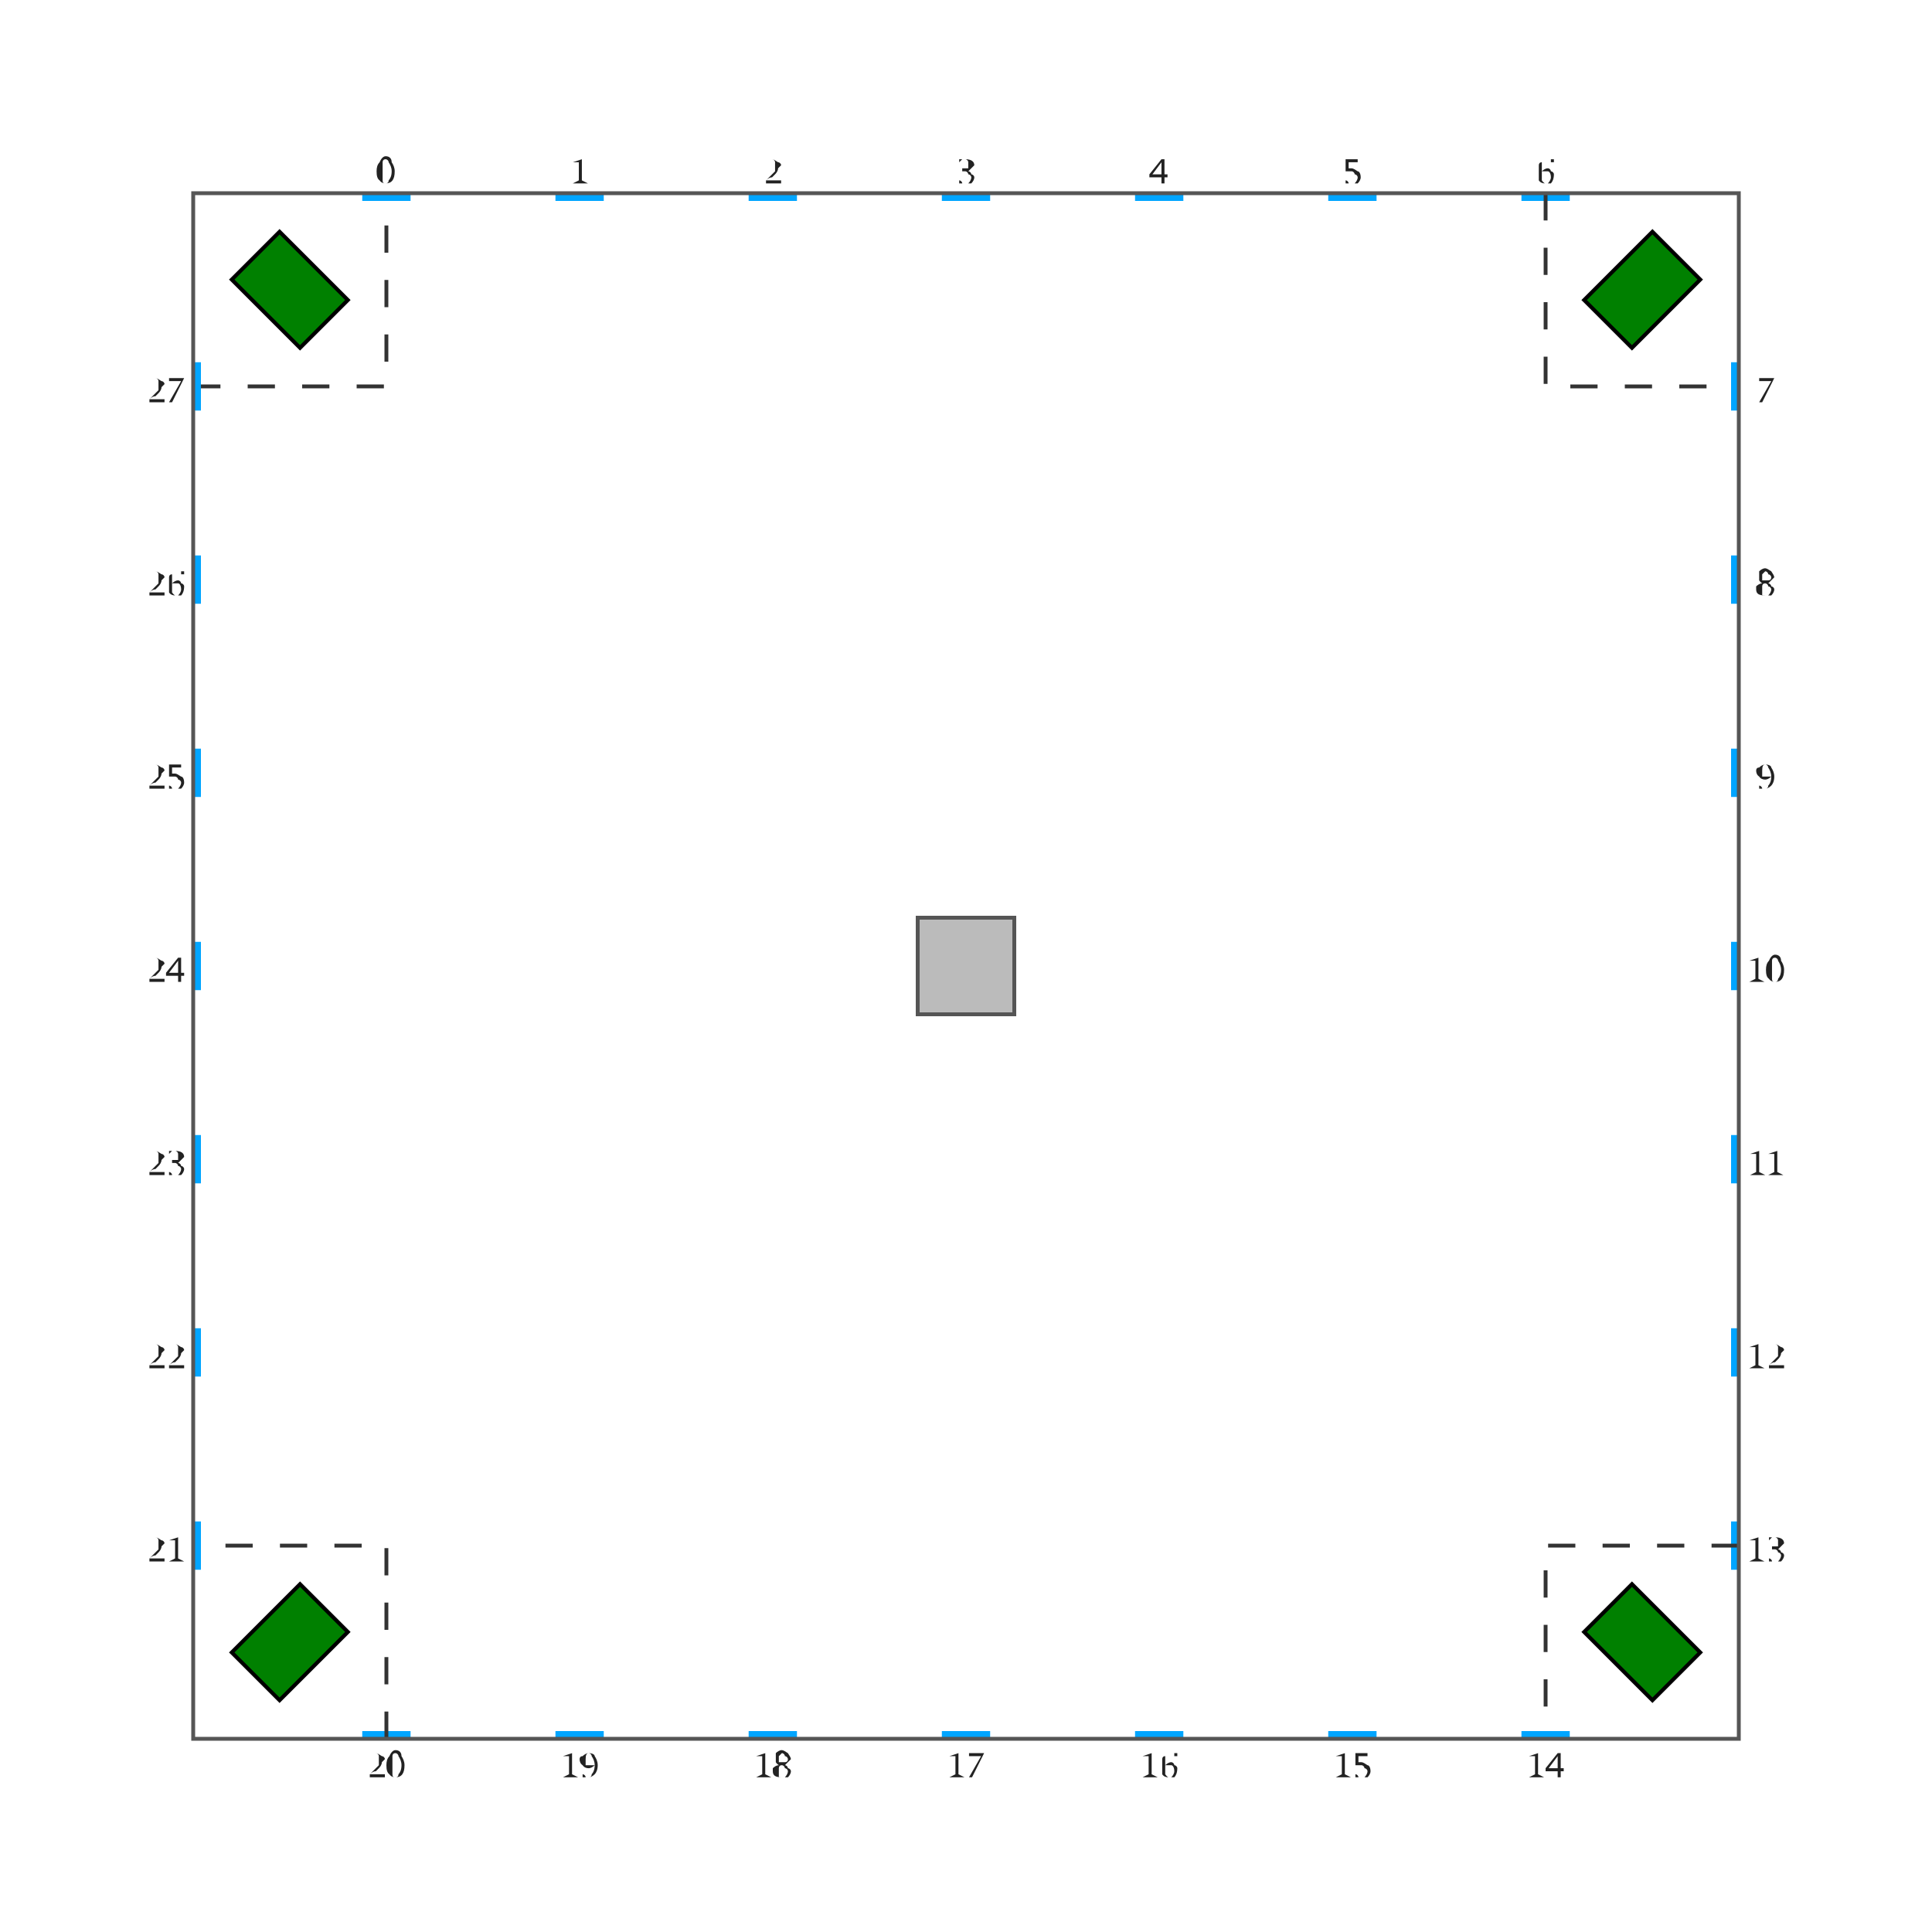
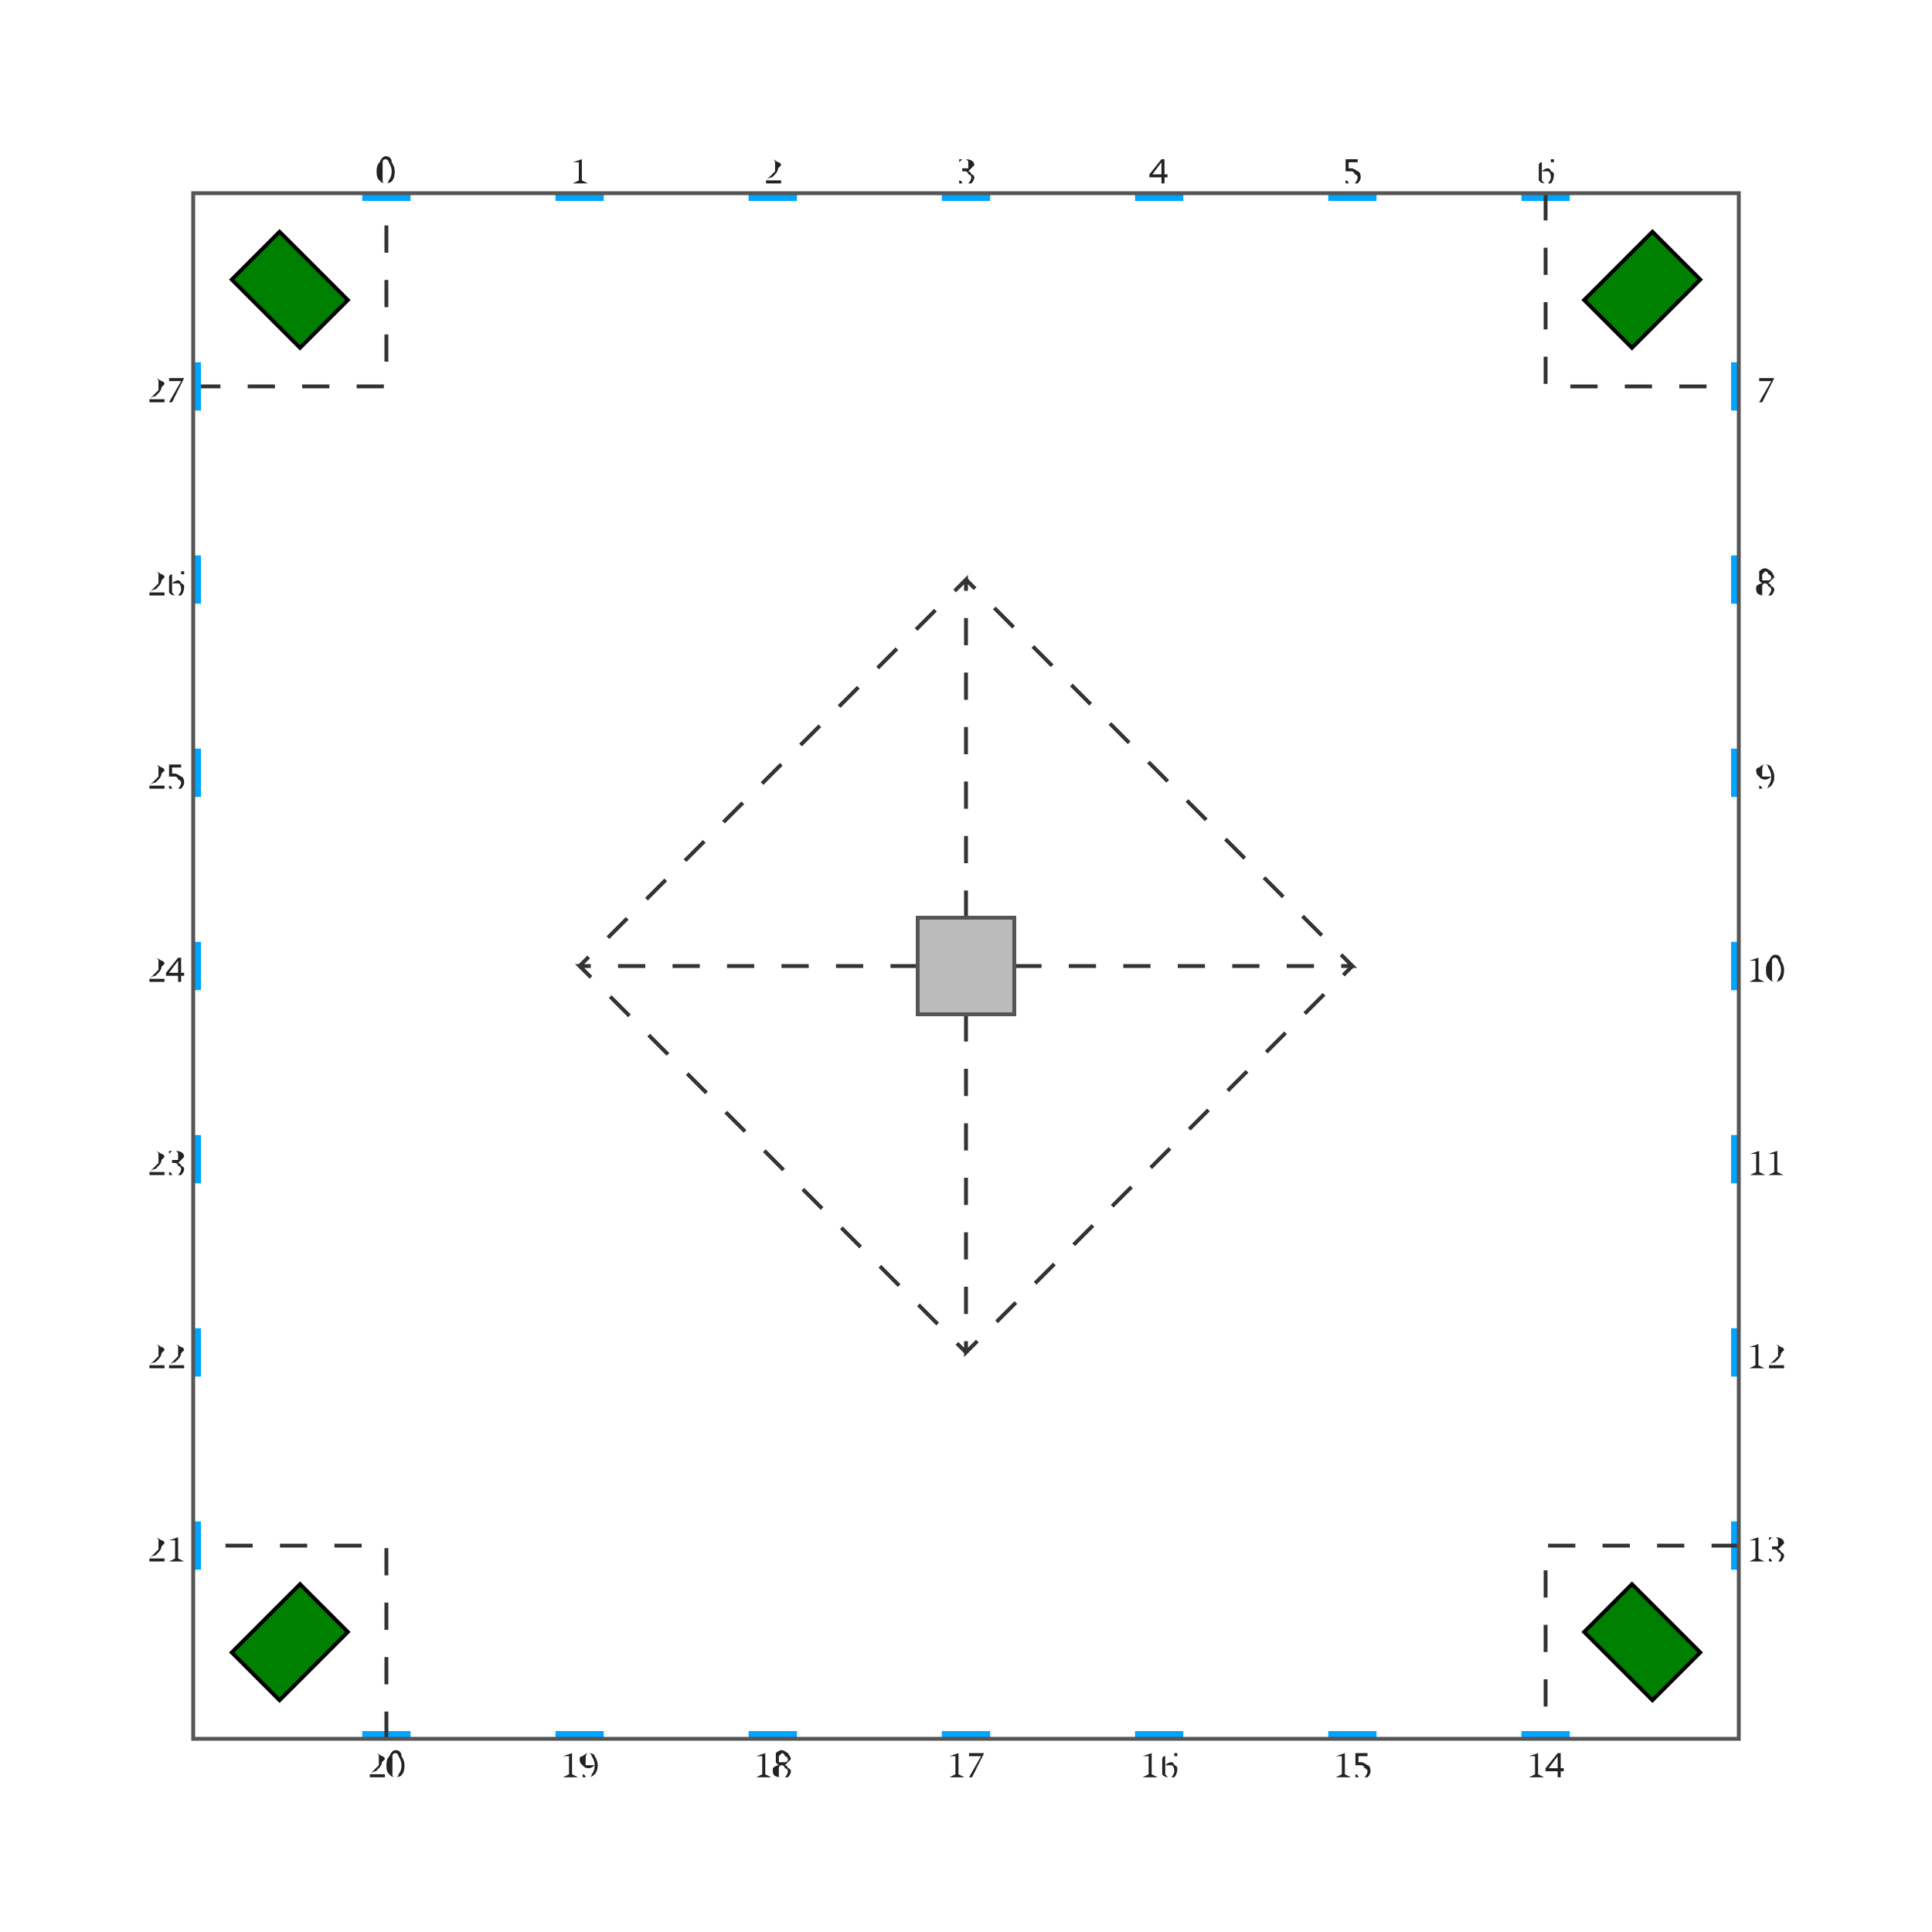
<svg xmlns="http://www.w3.org/2000/svg" xmlns:xlink="http://www.w3.org/1999/xlink" version="1.1" baseProfile="full" width="1000" height="1000">
  <style type="text/css">
    

      .arena-wall {
          fill: none;
          stroke: #555;
          stroke-width: .02;
      }

      .platform {
          fill: #bbb;
          stroke: #555;
          stroke-width: .02;
      }

      .token {
          stroke: black;
          stroke-width: 0.01;
      }

      #token-poison {
          fill: #92e;
      }

      #token-ordinary {
          fill: silver;
      }

      #robot {
          fill: green;
          stroke: black;
          stroke-width: 0.02;
      }

      .zone-boundary {
          stroke: #333;
          stroke-width: 0.02;
          stroke-dasharray: 0.141, 0.141;
          fill: none;
      }

      .marker {
          fill: #00a5ff;
      }

      #marker-annotations text {
          font-size: 0.2;
          text-anchor: middle;
          fill: #222;
      }

    
  </style>
  <defs>
    <rect width="0.11" height="0.11" x="-0.055" y="-0.055" id="token-poison" class="token" />
    <rect width="0.11" height="0.11" x="-0.055" y="-0.055" id="token-ordinary" class="token" />
    <rect width="0.35" height="0.5" x="-0.175" y="-0.25" id="robot" />
    <g id="wall-marker">
      <rect x="-0.125" y="0" width="0.25" height="0.04" class="marker" />
    </g>
    <g id="side-zone">
      <g transform="translate(0.5 0.5) rotate(-45)">
        <use xlink:href="#robot" />
      </g>
      <path class="zone-boundary" d="M 0 1 h 1 v -1" />
+       <path class="zone-boundary" d="M 4 3.75 v -1.75 l -2 2" />
      <use xlink:href="#wall-marker" x="1" />
      <use xlink:href="#wall-marker" x="2" />
      <use xlink:href="#wall-marker" x="3" />
      <use xlink:href="#wall-marker" x="4" />
      <use xlink:href="#wall-marker" x="5" />
      <use xlink:href="#wall-marker" x="6" />
      <use xlink:href="#wall-marker" x="7" />
    </g>
  </defs>
  <rect width="100%" height="100%" fill="white" />
  <g id="arena" transform="translate(100 100) scale(100)">
    <use xlink:href="#side-zone" />
    <use xlink:href="#side-zone" transform="rotate(90 4 4)" />
    <use xlink:href="#side-zone" transform="rotate(180 4 4)" />
    <use xlink:href="#side-zone" transform="rotate(270 4 4)" />
    <rect width="0.5" height="0.5" x="3.75" y="3.75" class="platform" />
    <rect width="8" height="8" x="0" y="0" class="arena-wall" />
    <g id="marker-annotations">
      <text x="1" y="-0.05">0</text>
      <text x="2" y="-0.05">1</text>
      <text x="3" y="-0.05">2</text>
      <text x="4" y="-0.05">3</text>
      <text x="5" y="-0.05">4</text>
      <text x="6" y="-0.05">5</text>
      <text x="7" y="-0.05">6</text>
      <text x="8.14" y="1.08">7</text>
      <text x="8.14" y="2.08">8</text>
      <text x="8.14" y="3.08">9</text>
      <text x="8.14" y="4.08">10</text>
      <text x="8.14" y="5.08">11</text>
      <text x="8.14" y="6.08">12</text>
      <text x="8.14" y="7.08">13</text>
      <text x="1" y="8.2">20</text>
      <text x="2" y="8.2">19</text>
      <text x="3" y="8.2">18</text>
      <text x="4" y="8.2">17</text>
      <text x="5" y="8.2">16</text>
      <text x="6" y="8.2">15</text>
      <text x="7" y="8.2">14</text>
      <text x="-0.14" y="1.08">27</text>
      <text x="-0.14" y="2.08">26</text>
      <text x="-0.14" y="3.08">25</text>
      <text x="-0.14" y="4.08">24</text>
      <text x="-0.14" y="5.08">23</text>
      <text x="-0.14" y="6.08">22</text>
      <text x="-0.14" y="7.08">21</text>
    </g>
  </g>
</svg>
